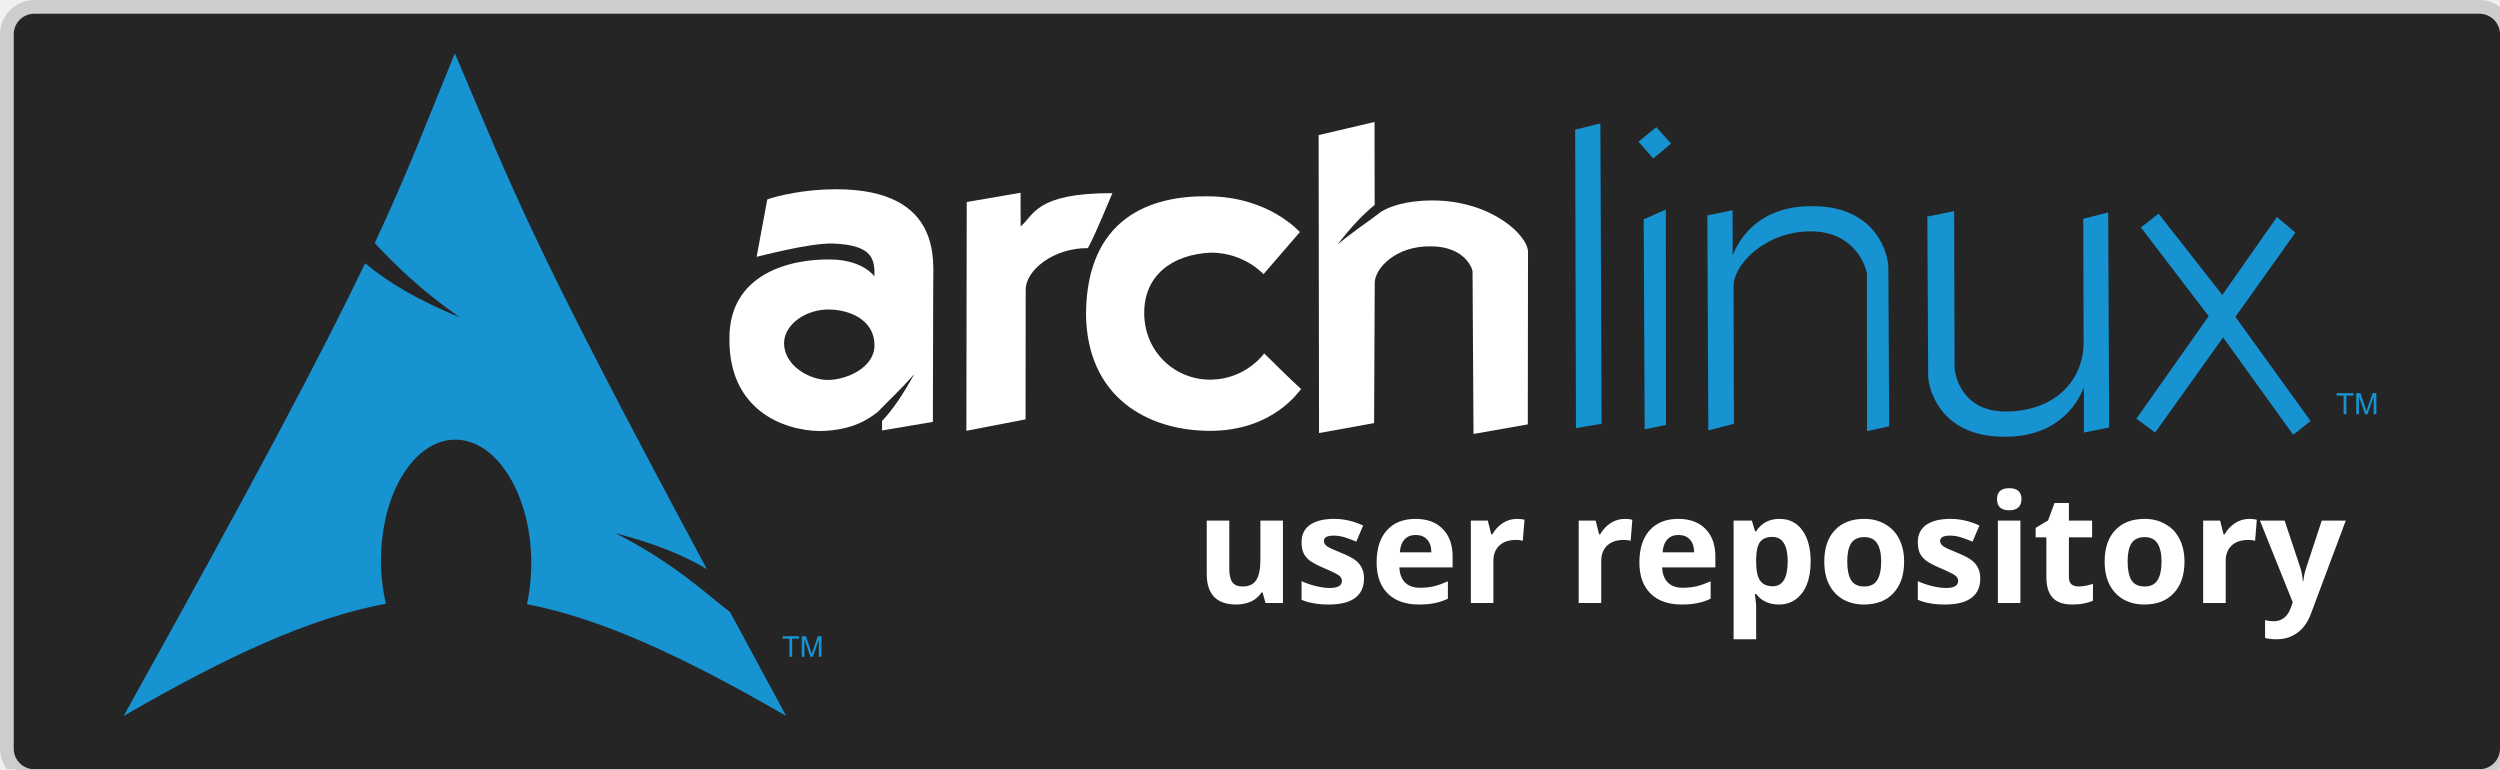
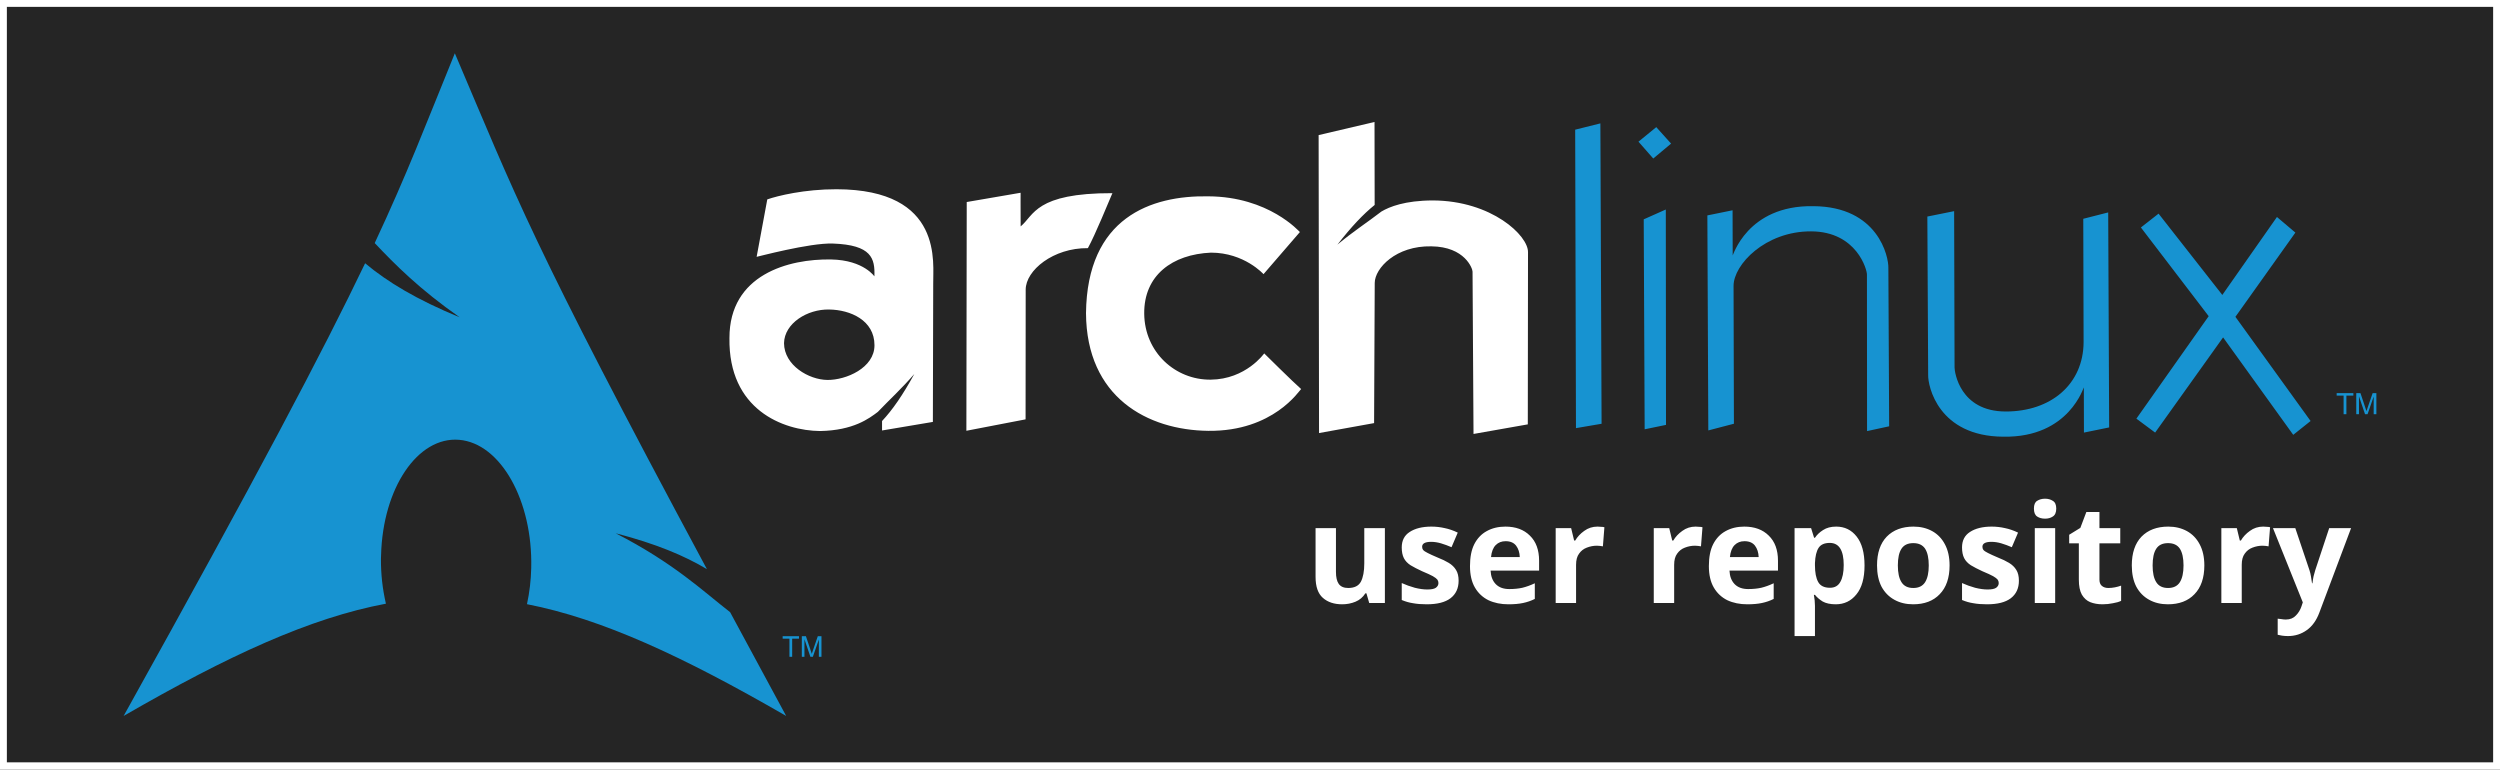
- <svg xmlns="http://www.w3.org/2000/svg" style="isolation:isolate" viewBox="0 0 182 56" width="182px" height="56px">
+ <svg xmlns="http://www.w3.org/2000/svg" style="isolation:isolate" width="182" height="56">
  <defs>
-     <clipPath id="_clipPath_tR1uglJ1Zei76xP861DY1TsjAiQWS9qF">
-       <rect width="182" height="56" />
+     <clipPath id="prefix__a">
+       <path d="M0 0h182v56H0z" />
    </clipPath>
  </defs>
-   <g clip-path="url(#_clipPath_tR1uglJ1Zei76xP861DY1TsjAiQWS9qF)">
-     <path d="M 2.5 0.5 L 180.5 0.5 C 181.604 0.5 182.5 1.396 182.5 2.5 L 182.5 54.5 C 182.5 55.604 181.604 56.5 180.5 56.5 L 2.5 56.5 C 1.396 56.5 0.5 55.604 0.5 54.5 L 0.5 2.5 C 0.5 1.396 1.396 0.5 2.5 0.5 Z" style="stroke:none;fill:#252525;stroke-miterlimit:10;" />
-     <path d="M 2.5 0.5 L 180.5 0.5 C 181.604 0.5 182.5 1.396 182.5 2.5 L 182.5 54.5 C 182.5 55.604 181.604 56.5 180.5 56.5 L 2.5 56.5 C 1.396 56.5 0.5 55.604 0.5 54.5 L 0.5 2.5 C 0.5 1.396 1.396 0.5 2.5 0.5 Z" style="fill:none;stroke:#CDCDCD;stroke-width:1;stroke-miterlimit:2;" />
-     <g>
-       <g>
-         <path d=" M 60.898 13.777 C 58.555 13.774 56.61 14.254 55.858 14.516 L 55.083 18.697 C 55.081 18.712 58.937 17.669 60.635 17.73 C 63.447 17.831 63.706 18.805 63.656 20.119 C 63.704 20.196 62.931 18.931 60.498 18.889 C 57.43 18.836 53.098 19.976 53.104 24.608 C 53.022 29.818 56.997 31.351 59.704 31.379 C 62.138 31.335 63.279 30.458 63.904 29.988 C 64.726 29.129 65.665 28.265 66.561 27.229 C 65.714 28.77 64.978 29.835 64.213 30.651 L 64.213 31.339 L 67.913 30.716 L 67.938 20.66 C 67.901 19.237 68.754 13.791 60.898 13.777 Z  M 60.367 22.533 C 61.9 22.554 63.659 23.31 63.662 25.129 C 63.669 26.784 61.589 27.674 60.235 27.66 C 58.881 27.646 57.085 26.596 57.077 24.982 C 57.103 23.54 58.771 22.496 60.367 22.533 Z " fill-rule="evenodd" fill="rgb(255,255,255)" />
-         <path d=" M 70.378 14.707 L 70.352 31.36 L 74.662 30.529 L 74.67 21.087 C 74.671 19.681 76.679 18.039 79.198 18.065 C 79.733 17.097 80.738 14.625 80.983 14.062 C 75.354 14.049 75.282 15.68 74.303 16.483 C 74.293 14.952 74.3 14.033 74.3 14.033 L 70.378 14.707 L 70.378 14.707 Z " fill-rule="evenodd" fill="rgb(255,255,255)" />
-         <path d=" M 94.632 16.893 C 94.591 16.873 92.385 14.312 87.949 14.292 C 83.795 14.223 79.135 15.834 79.061 22.8 C 79.097 28.925 83.537 31.318 87.973 31.365 C 92.72 31.414 94.609 28.396 94.722 28.322 C 94.156 27.83 92.034 25.728 92.034 25.728 C 92.034 25.728 90.709 27.615 88.138 27.639 C 85.566 27.664 83.331 25.651 83.299 22.844 C 83.266 20.036 85.354 18.515 88.157 18.392 C 90.584 18.392 91.984 19.959 91.984 19.959 L 94.632 16.893 L 94.632 16.893 Z " fill-rule="evenodd" fill="rgb(255,255,255)" />
-         <path d=" M 100.065 8.879 L 95.996 9.835 L 96.026 31.526 L 100.034 30.802 L 100.08 20.595 C 100.089 19.524 101.628 17.88 104.2 17.933 C 106.658 17.958 107.207 19.571 107.201 19.775 L 107.272 31.592 L 111.224 30.894 L 111.239 18.363 C 111.265 17.157 108.598 14.61 104.311 14.592 C 102.273 14.596 101.145 15.057 100.571 15.397 C 99.588 16.156 98.466 16.883 97.362 17.811 C 98.382 16.501 99.239 15.595 100.075 14.921 L 100.065 8.879 L 100.065 8.879 Z " fill-rule="evenodd" fill="rgb(255,255,255)" />
-       </g>
-       <g>
-         <path d=" M 114.673 9.441 L 116.508 8.982 L 116.595 30.85 L 114.73 31.168 L 114.673 9.441 L 114.673 9.441 Z " fill-rule="evenodd" fill="rgb(23,147,209)" />
-         <path d=" M 119.663 15.968 L 121.271 15.252 L 121.285 30.932 L 119.731 31.253 L 119.663 15.968 L 119.663 15.968 Z  M 119.28 10.314 L 120.577 9.255 L 121.655 10.454 L 120.357 11.54 L 119.28 10.314 L 119.28 10.314 Z " fill-rule="evenodd" fill="rgb(23,147,209)" />
-         <path d=" M 124.296 15.682 L 126.131 15.308 L 126.14 18.586 C 126.14 18.727 127.148 14.924 132.008 15.009 C 136.727 15.035 137.499 18.688 137.473 19.507 L 137.531 31.034 L 135.922 31.384 L 135.913 19.998 C 135.932 19.665 135.178 16.853 131.843 16.843 C 128.509 16.833 126.199 19.265 126.203 20.818 L 126.229 30.848 L 124.365 31.335 L 124.296 15.682 L 124.296 15.682 Z " fill-rule="evenodd" fill="rgb(23,147,209)" />
-         <path d=" M 153.547 31.117 L 151.711 31.492 L 151.703 28.214 C 151.703 28.073 150.694 31.876 145.835 31.791 C 141.116 31.765 140.344 28.112 140.37 27.293 L 140.311 15.765 L 142.261 15.372 L 142.292 26.758 C 142.292 27.069 142.665 29.947 145.999 29.957 C 149.334 29.967 151.669 27.949 151.686 24.911 L 151.662 15.928 L 153.477 15.464 L 153.547 31.117 L 153.547 31.117 Z " fill-rule="evenodd" fill="rgb(23,147,209)" />
-         <path d=" M 157.144 15.553 L 155.857 16.56 L 160.792 23.018 L 155.529 30.478 L 156.894 31.492 L 161.841 24.563 L 166.948 31.656 L 168.211 30.649 L 162.738 23.065 L 167.104 16.933 L 165.762 15.797 L 161.785 21.472 L 157.144 15.553 L 157.144 15.553 Z " fill-rule="evenodd" fill="rgb(23,147,209)" />
-       </g>
-       <path d=" M 33.112 3.879 C 30.965 9.143 29.67 12.587 27.279 17.695 C 28.745 19.248 30.544 21.058 33.466 23.101 C 30.325 21.809 28.182 20.511 26.581 19.164 C 23.521 25.549 18.728 34.643 9 52.121 C 16.645 47.707 22.572 44.986 28.095 43.948 C 27.858 42.928 27.723 41.824 27.733 40.673 L 27.742 40.428 C 27.863 35.53 30.411 31.763 33.43 32.019 C 36.448 32.274 38.794 36.455 38.673 41.353 C 38.65 42.275 38.546 43.162 38.364 43.984 C 43.828 45.053 49.691 47.767 57.233 52.121 C 55.746 49.383 54.419 46.915 53.151 44.565 C 51.154 43.017 49.072 41.003 44.823 38.822 C 47.743 39.581 49.834 40.456 51.464 41.435 C 38.575 17.439 37.532 14.251 33.112 3.879 Z " fill-rule="evenodd" fill="rgb(23,147,209)" />
-       <g>
-         <path d=" M 170.614 30.156 L 170.614 28.802 L 170.109 28.802 L 170.109 28.621 L 171.325 28.621 L 171.325 28.802 L 170.817 28.802 L 170.817 30.156 L 170.614 30.156 Z " fill="rgb(23,147,209)" />
-         <path d=" M 171.536 30.156 L 171.536 28.621 L 171.842 28.621 L 172.205 29.708 C 172.238 29.809 172.263 29.884 172.278 29.935 C 172.295 29.879 172.323 29.797 172.36 29.689 L 172.727 28.621 L 173 28.621 L 173 30.156 L 172.804 30.156 L 172.804 28.871 L 172.358 30.156 L 172.175 30.156 L 171.732 28.849 L 171.732 30.156 L 171.536 30.156 Z " fill="rgb(23,147,209)" />
-       </g>
-       <g>
-         <path d=" M 57.471 47.815 L 57.471 46.493 L 56.977 46.493 L 56.977 46.316 L 58.166 46.316 L 58.166 46.493 L 57.67 46.493 L 57.67 47.815 L 57.471 47.815 Z " fill="rgb(23,147,209)" />
-         <path d=" M 58.372 47.815 L 58.372 46.316 L 58.671 46.316 L 59.026 47.377 C 59.059 47.476 59.083 47.55 59.098 47.599 C 59.115 47.545 59.141 47.465 59.177 47.359 L 59.536 46.316 L 59.803 46.316 L 59.803 47.815 L 59.612 47.815 L 59.612 46.56 L 59.176 47.815 L 58.997 47.815 L 58.564 46.539 L 58.564 47.815 L 58.372 47.815" fill="rgb(23,147,209)" />
-       </g>
+   <g clip-path="url(#prefix__a)">
+     <rect x="0" y="0" width="182" height="56" fill="#252525" stroke="#FFF" stroke-width="1" rx="0" />
+     <g fill-rule="evenodd" fill="#FFF">
+       <path d="M60.898 13.777c-2.343-.003-4.288.477-5.04.739l-.775 4.181c-.002.015 3.854-1.028 5.552-.967 2.812.101 3.071 1.075 3.021 2.389.048.077-.725-1.188-3.158-1.23-3.068-.053-7.4 1.087-7.394 5.719-.082 5.21 3.893 6.743 6.6 6.771 2.434-.044 3.575-.921 4.2-1.391.822-.859 1.761-1.723 2.657-2.759-.847 1.541-1.583 2.606-2.348 3.422v.688l3.7-.623.025-10.056c-.037-1.423.816-6.869-7.04-6.883zm-.531 8.756c1.533.021 3.292.777 3.295 2.596.007 1.655-2.073 2.545-3.427 2.531-1.354-.014-3.15-1.064-3.158-2.678.026-1.442 1.694-2.486 3.29-2.449zM70.378 14.707l-.026 16.653 4.31-.831.008-9.442c.001-1.406 2.009-3.048 4.528-3.022.535-.968 1.54-3.44 1.785-4.003-5.629-.013-5.701 1.618-6.68 2.421-.01-1.531-.003-2.45-.003-2.45l-3.922.674zM94.632 16.893c-.041-.02-2.247-2.581-6.683-2.601-4.154-.069-8.814 1.542-8.888 8.508.036 6.125 4.476 8.518 8.912 8.565 4.747.049 6.636-2.969 6.749-3.043-.566-.492-2.688-2.594-2.688-2.594s-1.325 1.887-3.896 1.911c-2.572.025-4.807-1.988-4.839-4.795-.033-2.808 2.055-4.329 4.858-4.452 2.427 0 3.827 1.567 3.827 1.567l2.648-3.066zM100.065 8.879l-4.069.956.03 21.691 4.008-.724.046-10.207c.009-1.071 1.548-2.715 4.12-2.662 2.458.025 3.007 1.638 3.001 1.842l.071 11.817 3.952-.698.015-12.531c.026-1.206-2.641-3.753-6.928-3.771-2.038.004-3.166.465-3.74.805-.983.759-2.105 1.486-3.209 2.414 1.02-1.31 1.877-2.216 2.713-2.89l-.01-6.042z" />
    </g>
-     <g clip-path="url(#_clipPath_NvFIpNfWUS6M4fZAtfyVzggsKR3URDoi)">
-       <text transform="matrix(1,0,0,1,87.023,43.899)" style="font-family:'Open Sans';font-weight:700;font-size:11px;font-style:normal;fill:#ffffff;stroke:none;">user
-             repository</text>
+     <g fill-rule="evenodd" fill="#1793D1">
+       <path d="M114.673 9.441l1.835-.459.087 21.868-1.865.318-.057-21.727zM119.663 15.968l1.608-.716.014 15.68-1.554.321-.068-15.285zm-.383-5.654l1.297-1.059 1.078 1.199-1.298 1.086-1.077-1.226zM124.296 15.682l1.835-.374.009 3.278c0 .141 1.008-3.662 5.868-3.577 4.719.026 5.491 3.679 5.465 4.498l.058 11.527-1.609.35-.009-11.386c.019-.333-.735-3.145-4.07-3.155-3.334-.01-5.644 2.422-5.64 3.975l.026 10.03-1.864.487-.069-15.653zM153.547 31.117l-1.836.375-.008-3.278c0-.141-1.009 3.662-5.868 3.577-4.719-.026-5.491-3.679-5.465-4.498l-.059-11.528 1.95-.393.031 11.386c0 .311.373 3.189 3.707 3.199 3.335.01 5.67-2.008 5.687-5.046l-.024-8.983 1.815-.464.07 15.653zM157.144 15.553l-1.287 1.007 4.935 6.458-5.263 7.46 1.365 1.014 4.947-6.929 5.107 7.093 1.263-1.007-5.473-7.584 4.366-6.132-1.342-1.136-3.977 5.675-4.641-5.919z" />
+     </g>
+     <path d="M33.112 3.879c-2.147 5.264-3.442 8.708-5.833 13.816 1.466 1.553 3.265 3.363 6.187 5.406-3.141-1.292-5.284-2.59-6.885-3.937C23.521 25.549 18.728 34.643 9 52.121c7.645-4.414 13.572-7.135 19.095-8.173a13.965 13.965 0 01-.362-3.275l.009-.245c.121-4.898 2.669-8.665 5.688-8.409 3.018.255 5.364 4.436 5.243 9.334a13.819 13.819 0 01-.309 2.631c5.464 1.069 11.327 3.783 18.869 8.137-1.487-2.738-2.814-5.206-4.082-7.556-1.997-1.548-4.079-3.562-8.328-5.743 2.92.759 5.011 1.634 6.641 2.613C38.575 17.439 37.532 14.251 33.112 3.879z" fill-rule="evenodd" fill="#1793D1" />
+     <g fill="#1793D1">
+       <path d="M170.614 30.156v-1.354h-.505v-.181h1.216v.181h-.508v1.354h-.203zM171.536 30.156v-1.535h.306l.363 1.087c.033.101.058.176.073.227a8.63 8.63 0 01.082-.246l.367-1.068H173v1.535h-.196v-1.285l-.446 1.285h-.183l-.443-1.307v1.307h-.196z" />
+     </g>
+     <g fill="#1793D1">
+       <path d="M57.471 47.815v-1.322h-.494v-.177h1.189v.177h-.496v1.322h-.199zM58.372 47.815v-1.499h.299l.355 1.061.072.222c.017-.054.043-.134.079-.24l.359-1.043h.267v1.499h-.191V46.56l-.436 1.255h-.179l-.433-1.276v1.276h-.192" />
+     </g>
+     <g clip-path="url(#prefix__b)">
+       <text transform="translate(95.023 43.899)" font-family="sans-serif" font-weight="700" font-size="10" fill="#fff">user repository</text>
    </g>
    <defs>
-       <clipPath id="_clipPath_NvFIpNfWUS6M4fZAtfyVzggsKR3URDoi">
-         <rect x="0" y="0" width="86" height="14.98" transform="matrix(1,0,0,1,87,32.142)" />
+       <clipPath id="prefix__b">
+         <path transform="translate(87 32.142)" d="M0 0h86v14.98H0z" />
      </clipPath>
    </defs>
  </g>
</svg>
